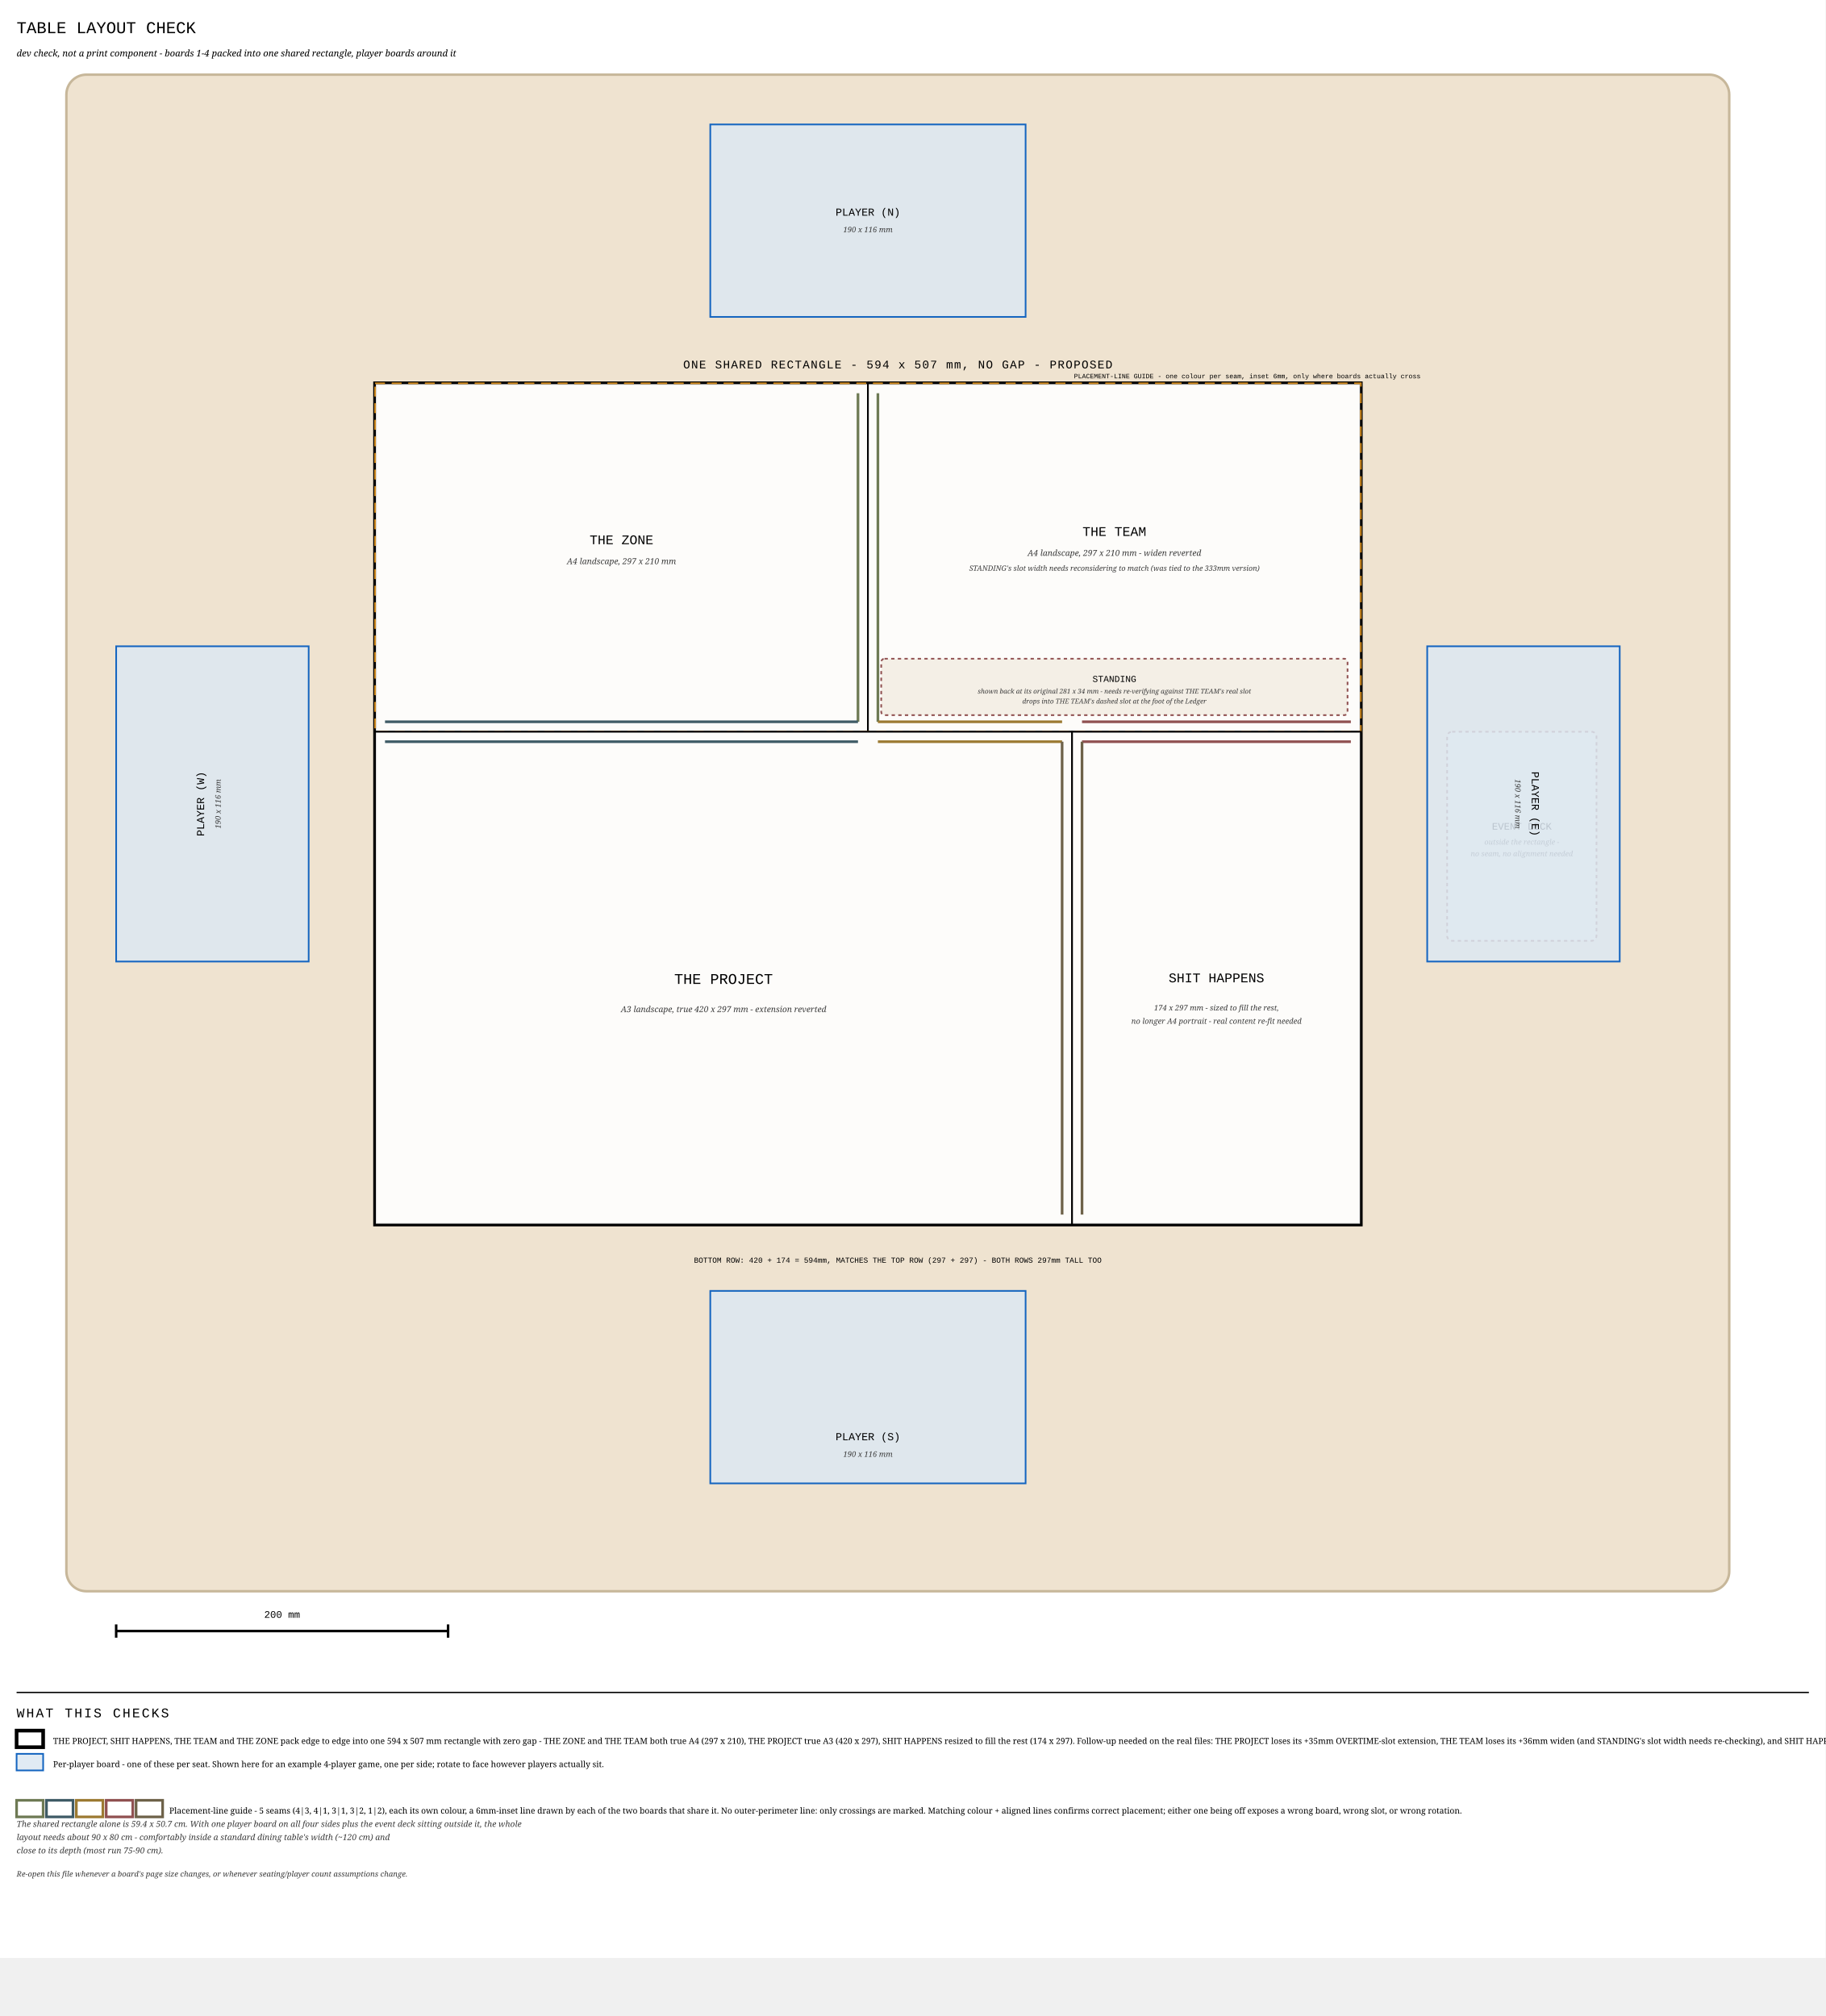
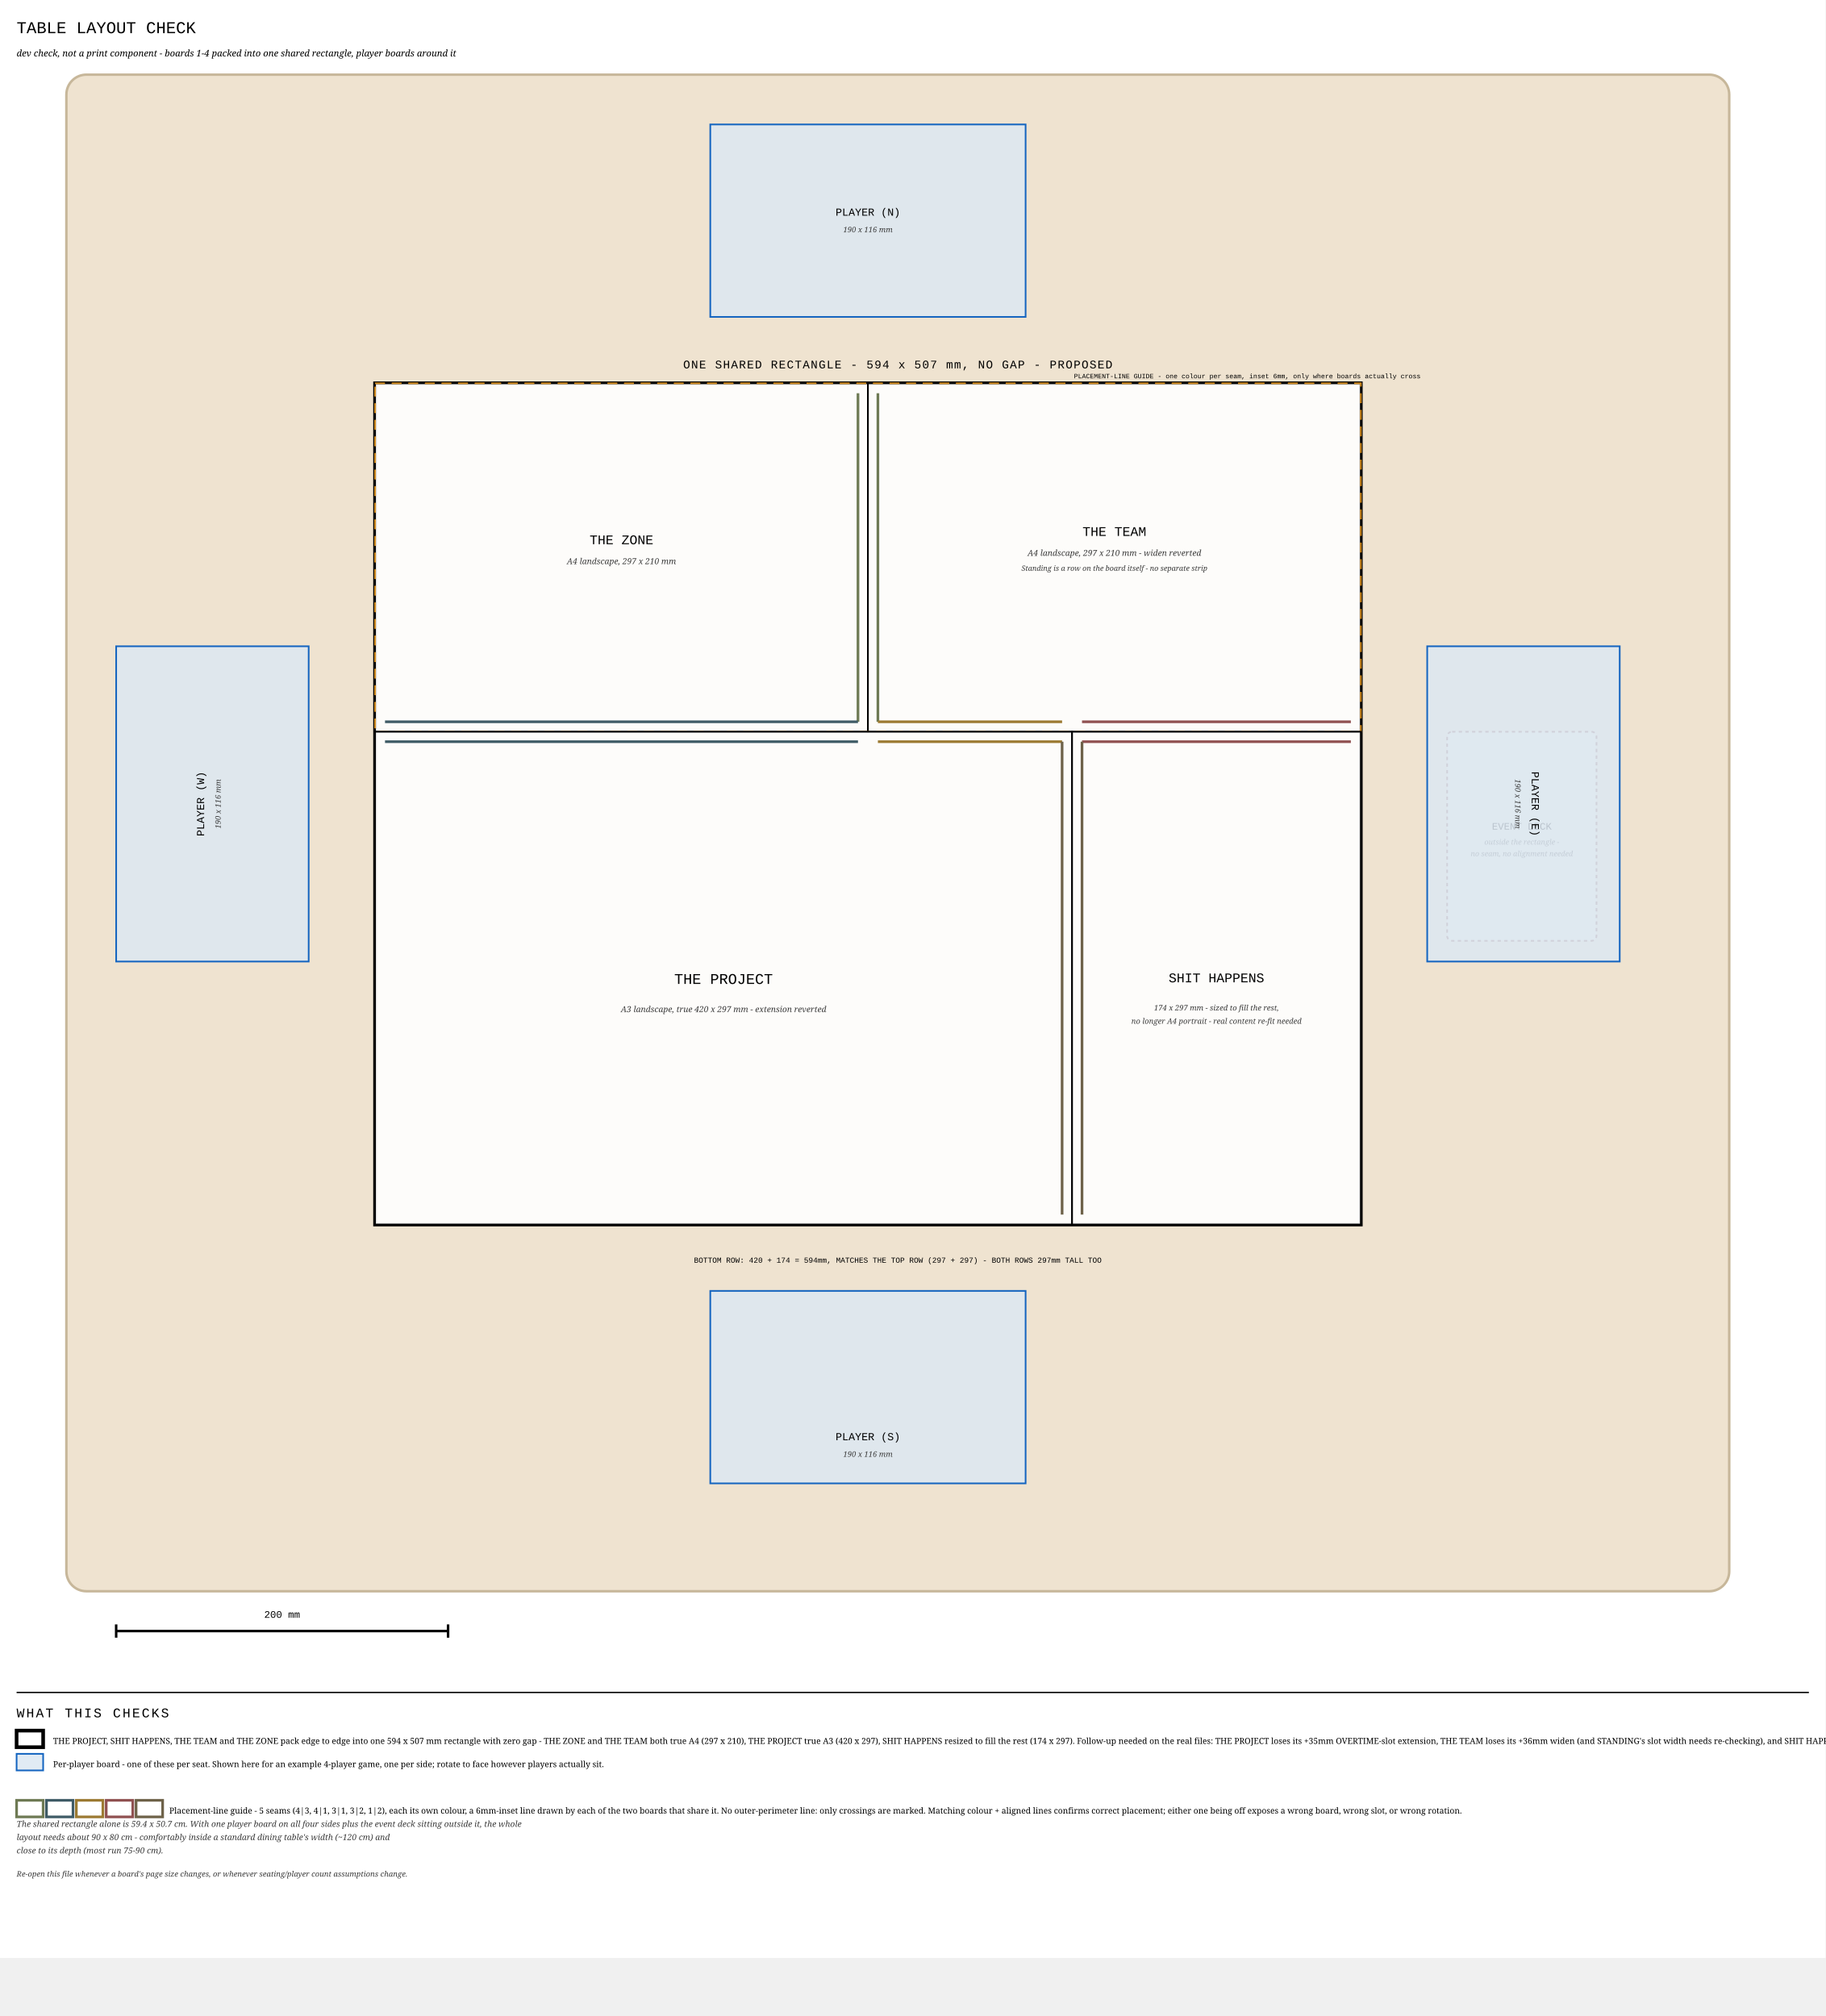
<svg xmlns="http://www.w3.org/2000/svg" width="1100mm" height="1215mm" viewBox="0 0 1100 1215">
  <style>
  .s { font-family:"EB Garamond",Garamond,Georgia,serif; fill:#000000; }
  .m { font-family:"IBM Plex Mono","Courier New",monospace; fill:#000000; }
  .q { fill:#3A3A3A; }
  .table  { fill:#EFE3D0; stroke:#C7B79A; stroke-width:1.5; }
  .board  { fill:#FFFFFF; fill-opacity:.9; stroke:#000000; stroke-width:1; }
  .rectangle { fill:none; stroke:#000000; stroke-width:2.2; }
  .pair   { fill:none; stroke:#D08A1E; stroke-width:1; stroke-dasharray:6 4; }
  .spare  { fill:#F4EFE6; stroke:#905151; stroke-width:1; stroke-dasharray:2 2; }
  .player { fill:#DCE7F2; fill-opacity:.85; stroke:#1565C0; stroke-width:1; }
  .seam-43 { fill:none; stroke:#6E7A54; stroke-width:1.6; }
  .seam-41 { fill:none; stroke:#3F5B66; stroke-width:1.6; }
  .seam-31 { fill:none; stroke:#9C7A32; stroke-width:1.6; }
  .seam-32 { fill:none; stroke:#905151; stroke-width:1.6; }
  .seam-12 { fill:none; stroke:#6E6249; stroke-width:1.6; }
</style>
  <rect width="1100" height="1180" fill="#FFFFFF" />
  <text x="10" y="20" class="m" font-size="10">TABLE LAYOUT CHECK</text>
  <text x="10" y="34" class="s" font-size="5.5" font-style="italic">dev check, not a print component - boards 1-4 packed into one shared rectangle, player boards around it</text>
  <rect x="40" y="45" width="1002" height="914" rx="12" class="table" />
  <text x="541" y="222" class="m" font-size="7" text-anchor="middle" letter-spacing=".6">ONE SHARED RECTANGLE - 594 x 507 mm, NO GAP - PROPOSED</text>
  <rect x="226" y="231" width="594" height="507" class="rectangle" />
  <rect x="226" y="231" width="297" height="210" class="board" />
  <text x="374.5" y="328" class="m" font-size="8" text-anchor="middle">THE ZONE</text>
  <text x="374.5" y="340" class="s q" font-size="5" text-anchor="middle" font-style="italic">A4 landscape, 297 x 210 mm</text>
  <rect x="523" y="231" width="297" height="210" class="board" />
  <text x="671.5" y="323" class="m" font-size="8" text-anchor="middle">THE TEAM</text>
  <text x="671.5" y="335" class="s q" font-size="5" text-anchor="middle" font-style="italic">A4 landscape, 297 x 210 mm - widen reverted</text>
-   <text x="671.5" y="344" class="s q" font-size="4.4" text-anchor="middle" font-style="italic">STANDING's slot width needs reconsidering to match (was tied to the 333mm version)</text>
-   <rect x="531" y="397" width="281" height="34" rx="2" class="spare" />
-   <text x="671.5" y="411" class="m" font-size="5.5" text-anchor="middle" fill="#905151">STANDING</text>
-   <text x="671.5" y="418" class="s q" font-size="4" text-anchor="middle" font-style="italic">shown back at its original 281 x 34 mm - needs re-verifying against THE TEAM's real slot</text>
-   <text x="671.5" y="424" class="s q" font-size="4" text-anchor="middle" font-style="italic">drops into THE TEAM's dashed slot at the foot of the Ledger</text>
+   <text x="671.5" y="344" class="s q" font-size="4.4" text-anchor="middle" font-style="italic">Standing is a row on the board itself - no separate strip</text>
  <rect x="226" y="231" width="594" height="210" class="pair" />
  <rect x="226" y="441" width="420" height="297" class="board" />
  <text x="436" y="593" class="m" font-size="9" text-anchor="middle">THE PROJECT</text>
  <text x="436" y="610" class="s q" font-size="5" text-anchor="middle" font-style="italic">A3 landscape, true 420 x 297 mm - extension reverted</text>
  <rect x="646" y="441" width="174" height="297" class="board" />
  <text x="733" y="592" class="m" font-size="8" text-anchor="middle">SHIT HAPPENS</text>
  <text x="733" y="609" class="s q" font-size="4.6" text-anchor="middle" font-style="italic">174 x 297 mm - sized to fill the rest,</text>
  <text x="733" y="617" class="s q" font-size="4.6" text-anchor="middle" font-style="italic">no longer A4 portrait - real content re-fit needed</text>
  <rect x="872" y="441" width="90" height="126" rx="3" class="spare" />
  <text x="917" y="500" class="m" font-size="6" text-anchor="middle">EVENT DECK</text>
  <text x="917" y="509" class="s q" font-size="4.4" text-anchor="middle" font-style="italic">outside the rectangle -</text>
  <text x="917" y="516" class="s q" font-size="4.4" text-anchor="middle" font-style="italic">no seam, no alignment needed</text>
  <text x="541" y="761" class="m" font-size="4.6" text-anchor="middle" fill="#D08A1E">BOTTOM ROW: 420 + 174 = 594mm, MATCHES THE TOP ROW (297 + 297) - BOTH ROWS 297mm TALL TOO</text>
  <line x1="517" y1="237" x2="517" y2="435" class="seam-43" />
  <line x1="529" y1="237" x2="529" y2="435" class="seam-43" />
  <line x1="232" y1="435" x2="517" y2="435" class="seam-41" />
  <line x1="232" y1="447" x2="517" y2="447" class="seam-41" />
  <line x1="529" y1="435" x2="640" y2="435" class="seam-31" />
  <line x1="529" y1="447" x2="640" y2="447" class="seam-31" />
  <line x1="652" y1="435" x2="814" y2="435" class="seam-32" />
  <line x1="652" y1="447" x2="814" y2="447" class="seam-32" />
  <line x1="640" y1="447" x2="640" y2="732" class="seam-12" />
  <line x1="652" y1="447" x2="652" y2="732" class="seam-12" />
  <text x="856" y="228" class="m" font-size="4" text-anchor="end">PLACEMENT-LINE GUIDE - one colour per seam, inset 6mm, only where boards actually cross</text>
  <rect x="428" y="75" width="190" height="116" class="player" />
  <text x="523" y="130" class="m" font-size="6.5" text-anchor="middle">PLAYER (N)</text>
  <text x="523" y="140" class="s q" font-size="4.6" text-anchor="middle" font-style="italic">190 x 116 mm</text>
  <rect x="428" y="778" width="190" height="116" class="player" />
  <text x="523" y="868" class="m" font-size="6.5" text-anchor="middle">PLAYER (S)</text>
  <text x="523" y="878" class="s q" font-size="4.6" text-anchor="middle" font-style="italic">190 x 116 mm</text>
  <g transform="rotate(-90 128 484.5)">
    <rect x="33" y="426.5" width="190" height="116" class="player" />
    <text x="128" y="479.5" class="m" font-size="6.5" text-anchor="middle">PLAYER (W)</text>
    <text x="128" y="489.5" class="s q" font-size="4.6" text-anchor="middle" font-style="italic">190 x 116 mm</text>
  </g>
  <g transform="rotate(90 918 484.5)">
    <rect x="823" y="426.5" width="190" height="116" class="player" />
    <text x="918" y="479.5" class="m" font-size="6.5" text-anchor="middle">PLAYER (E)</text>
    <text x="918" y="489.5" class="s q" font-size="4.6" text-anchor="middle" font-style="italic">190 x 116 mm</text>
  </g>
  <g transform="translate(70,983)">
    <line x1="0" y1="0" x2="200" y2="0" stroke="#000000" stroke-width="1.5" />
    <line x1="0" y1="-4" x2="0" y2="4" stroke="#000000" stroke-width="1.5" />
    <line x1="200" y1="-4" x2="200" y2="4" stroke="#000000" stroke-width="1.5" />
    <text x="100" y="-8" class="m" font-size="6" text-anchor="middle">200 mm</text>
  </g>
  <line x1="10" y1="1020" x2="1090" y2="1020" stroke="#000000" stroke-width=".8" />
  <text x="10" y="1035" class="m" font-size="8" letter-spacing="1">WHAT THIS CHECKS</text>
  <rect x="10" y="1043" width="16" height="10" class="rectangle" />
  <text x="32" y="1051" class="s" font-size="5">THE PROJECT, SHIT HAPPENS, THE TEAM and THE ZONE pack edge to edge into one 594 x 507 mm rectangle with zero gap - THE ZONE and THE TEAM both true A4 (297 x 210), THE PROJECT true A3 (420 x 297), SHIT HAPPENS resized to fill the rest (174 x 297). Follow-up needed on the real files: THE PROJECT loses its +35mm OVERTIME-slot extension, THE TEAM loses its +36mm widen (and STANDING's slot width needs re-checking), and SHIT HAPPENS shrinks on both dimensions - all three need their content re-fit before this is real, not just planned.</text>
  <rect x="10" y="1057" width="16" height="10" class="player" />
  <text x="32" y="1065" class="s" font-size="5">Per-player board - one of these per seat. Shown here for an example 4-player game, one per side; rotate to face however players actually sit.</text>
  <rect x="10" y="1085" width="16" height="10" fill="none" stroke="#6E7A54" stroke-width="1.6" />
  <rect x="28" y="1085" width="16" height="10" fill="none" stroke="#3F5B66" stroke-width="1.6" />
  <rect x="46" y="1085" width="16" height="10" fill="none" stroke="#9C7A32" stroke-width="1.6" />
  <rect x="64" y="1085" width="16" height="10" fill="none" stroke="#905151" stroke-width="1.6" />
  <rect x="82" y="1085" width="16" height="10" fill="none" stroke="#6E6249" stroke-width="1.6" />
  <text x="102" y="1093" class="s" font-size="5">Placement-line guide - 5 seams (4|3, 4|1, 3|1, 3|2, 1|2), each its own colour, a 6mm-inset line drawn by each of the two boards that share it. No outer-perimeter line: only crossings are marked. Matching colour + aligned lines confirms correct placement; either one being off exposes a wrong board, wrong slot, or wrong rotation.</text>
  <text x="10" y="1101" class="s q" font-size="5" font-style="italic">The shared rectangle alone is 59.4 x 50.7 cm. With one player board on all four sides plus the event deck sitting outside it, the whole</text>
  <text x="10" y="1109" class="s q" font-size="5" font-style="italic">layout needs about 90 x 80 cm - comfortably inside a standard dining table's width (~120 cm) and</text>
  <text x="10" y="1117" class="s q" font-size="5" font-style="italic">close to its depth (most run 75-90 cm).</text>
  <text x="10" y="1131" class="s q" font-size="4.6" font-style="italic">Re-open this file whenever a board's page size changes, or whenever seating/player count assumptions change.</text>
</svg>
